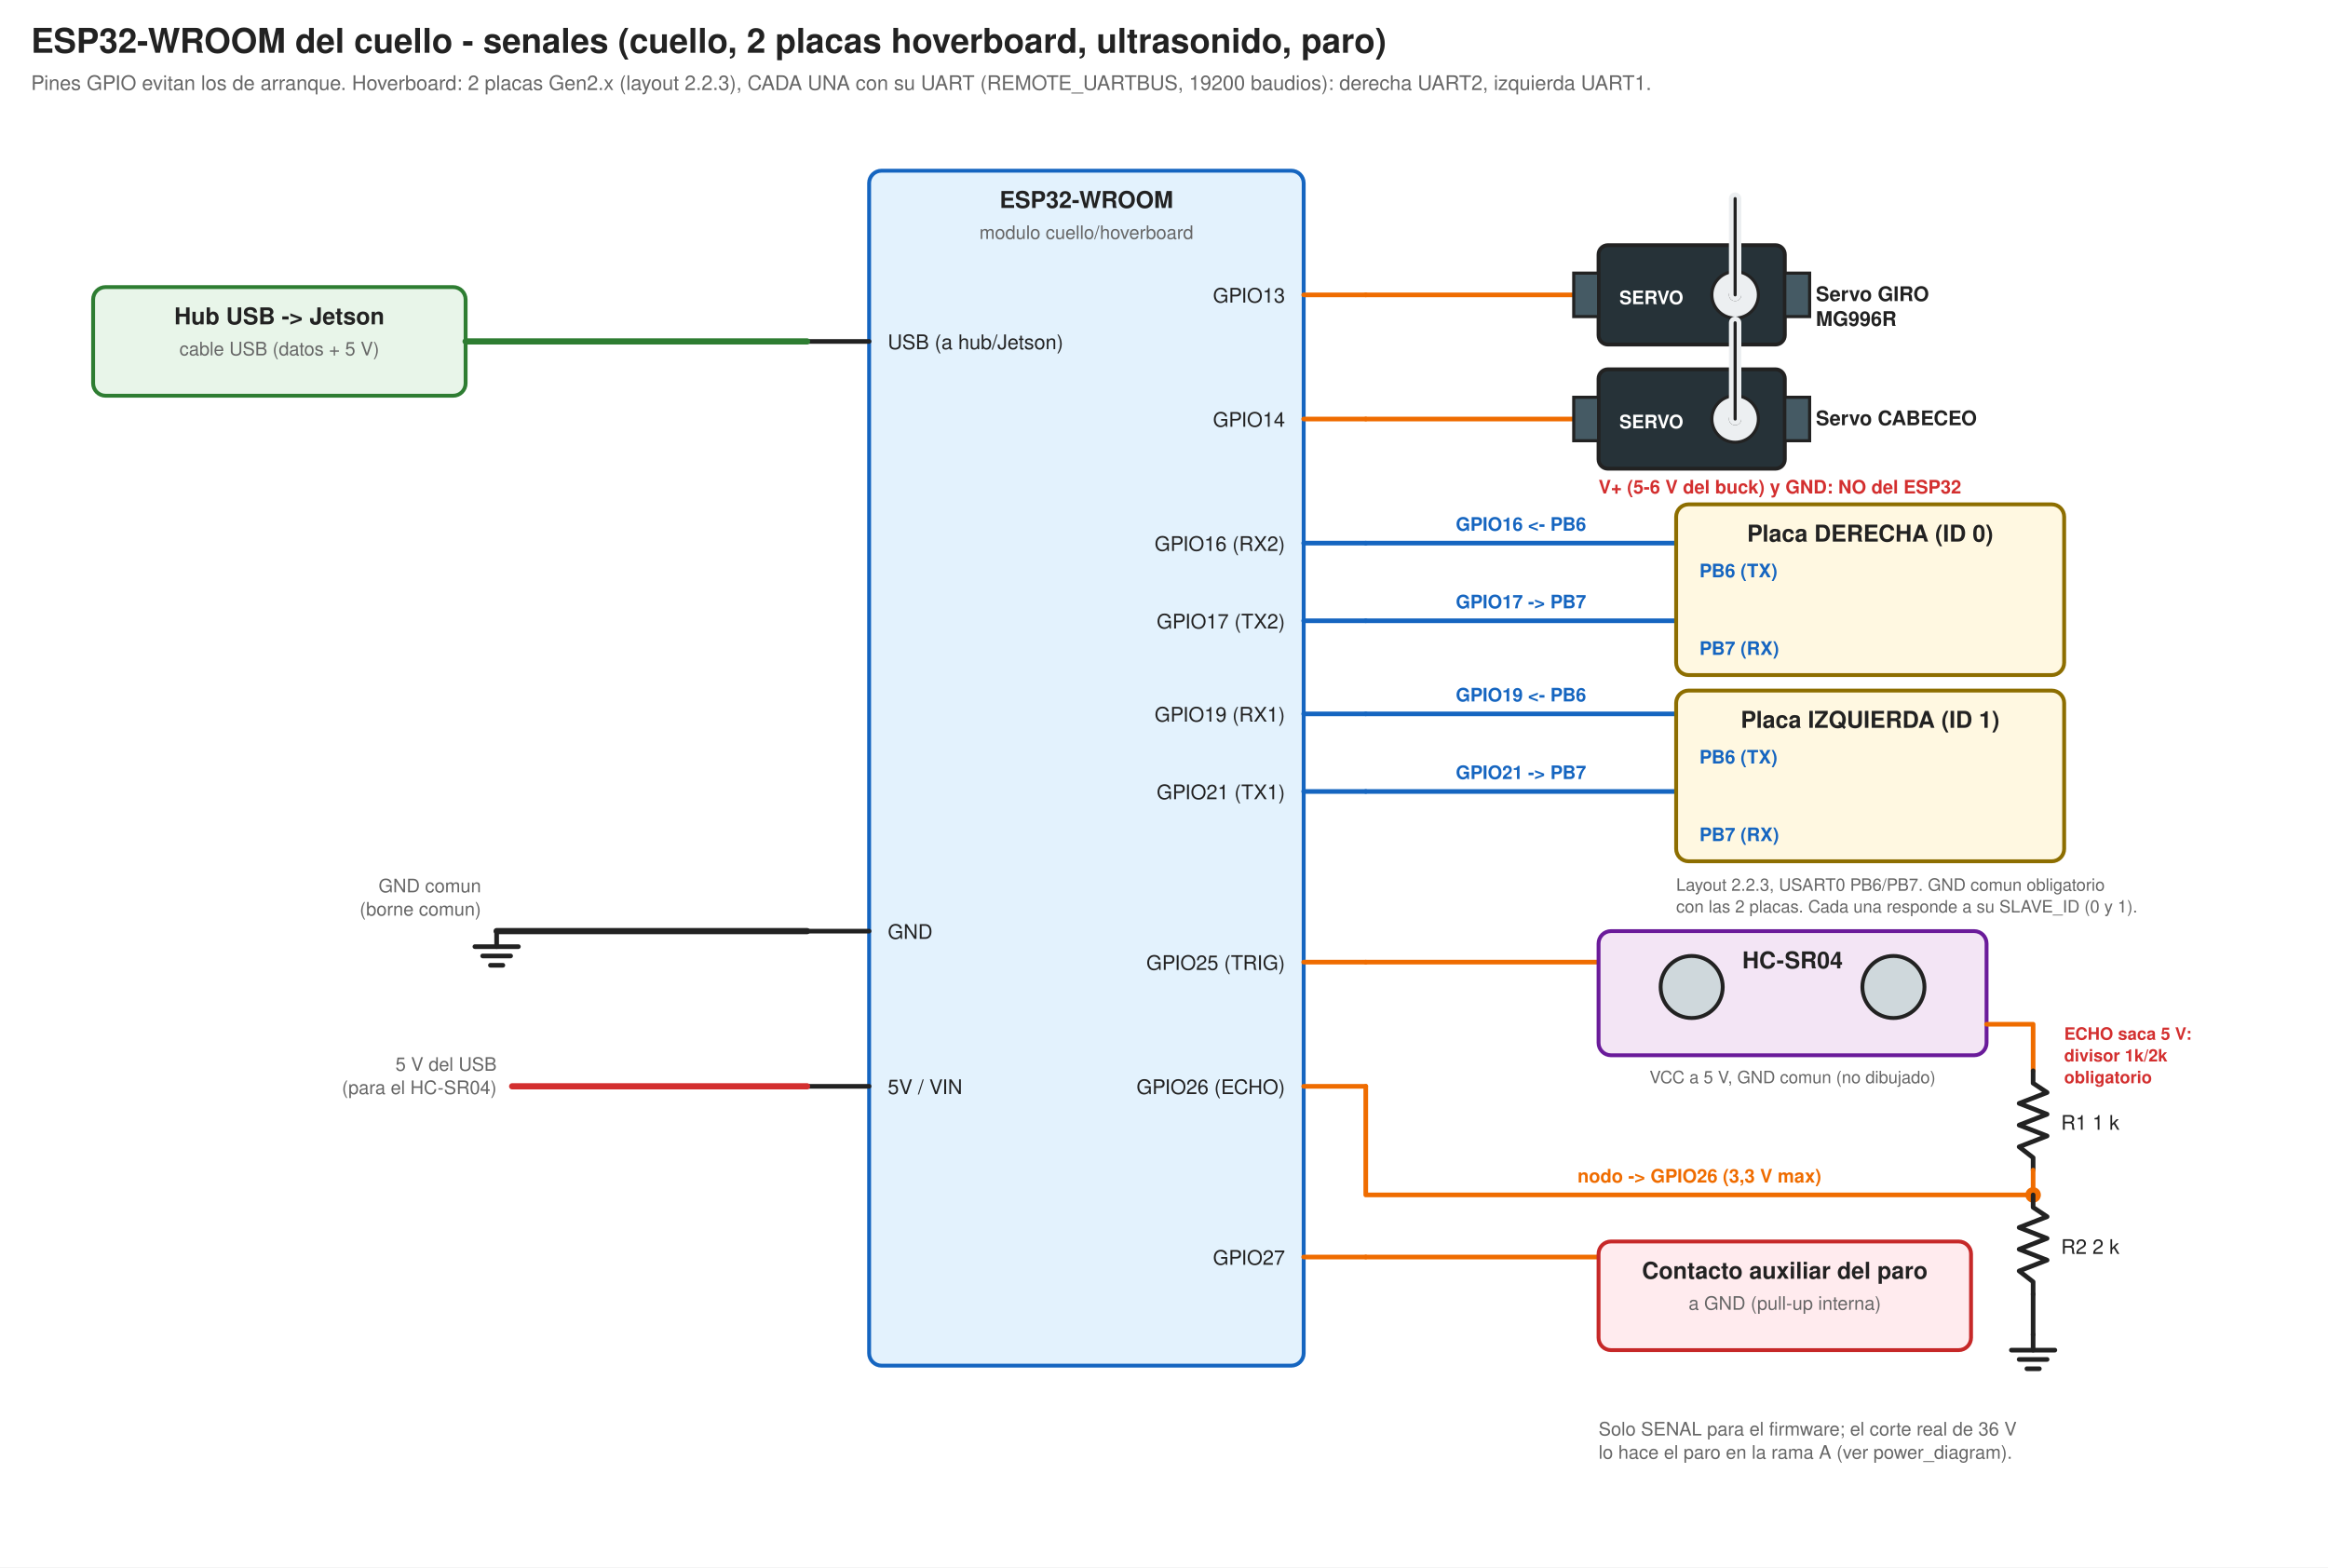
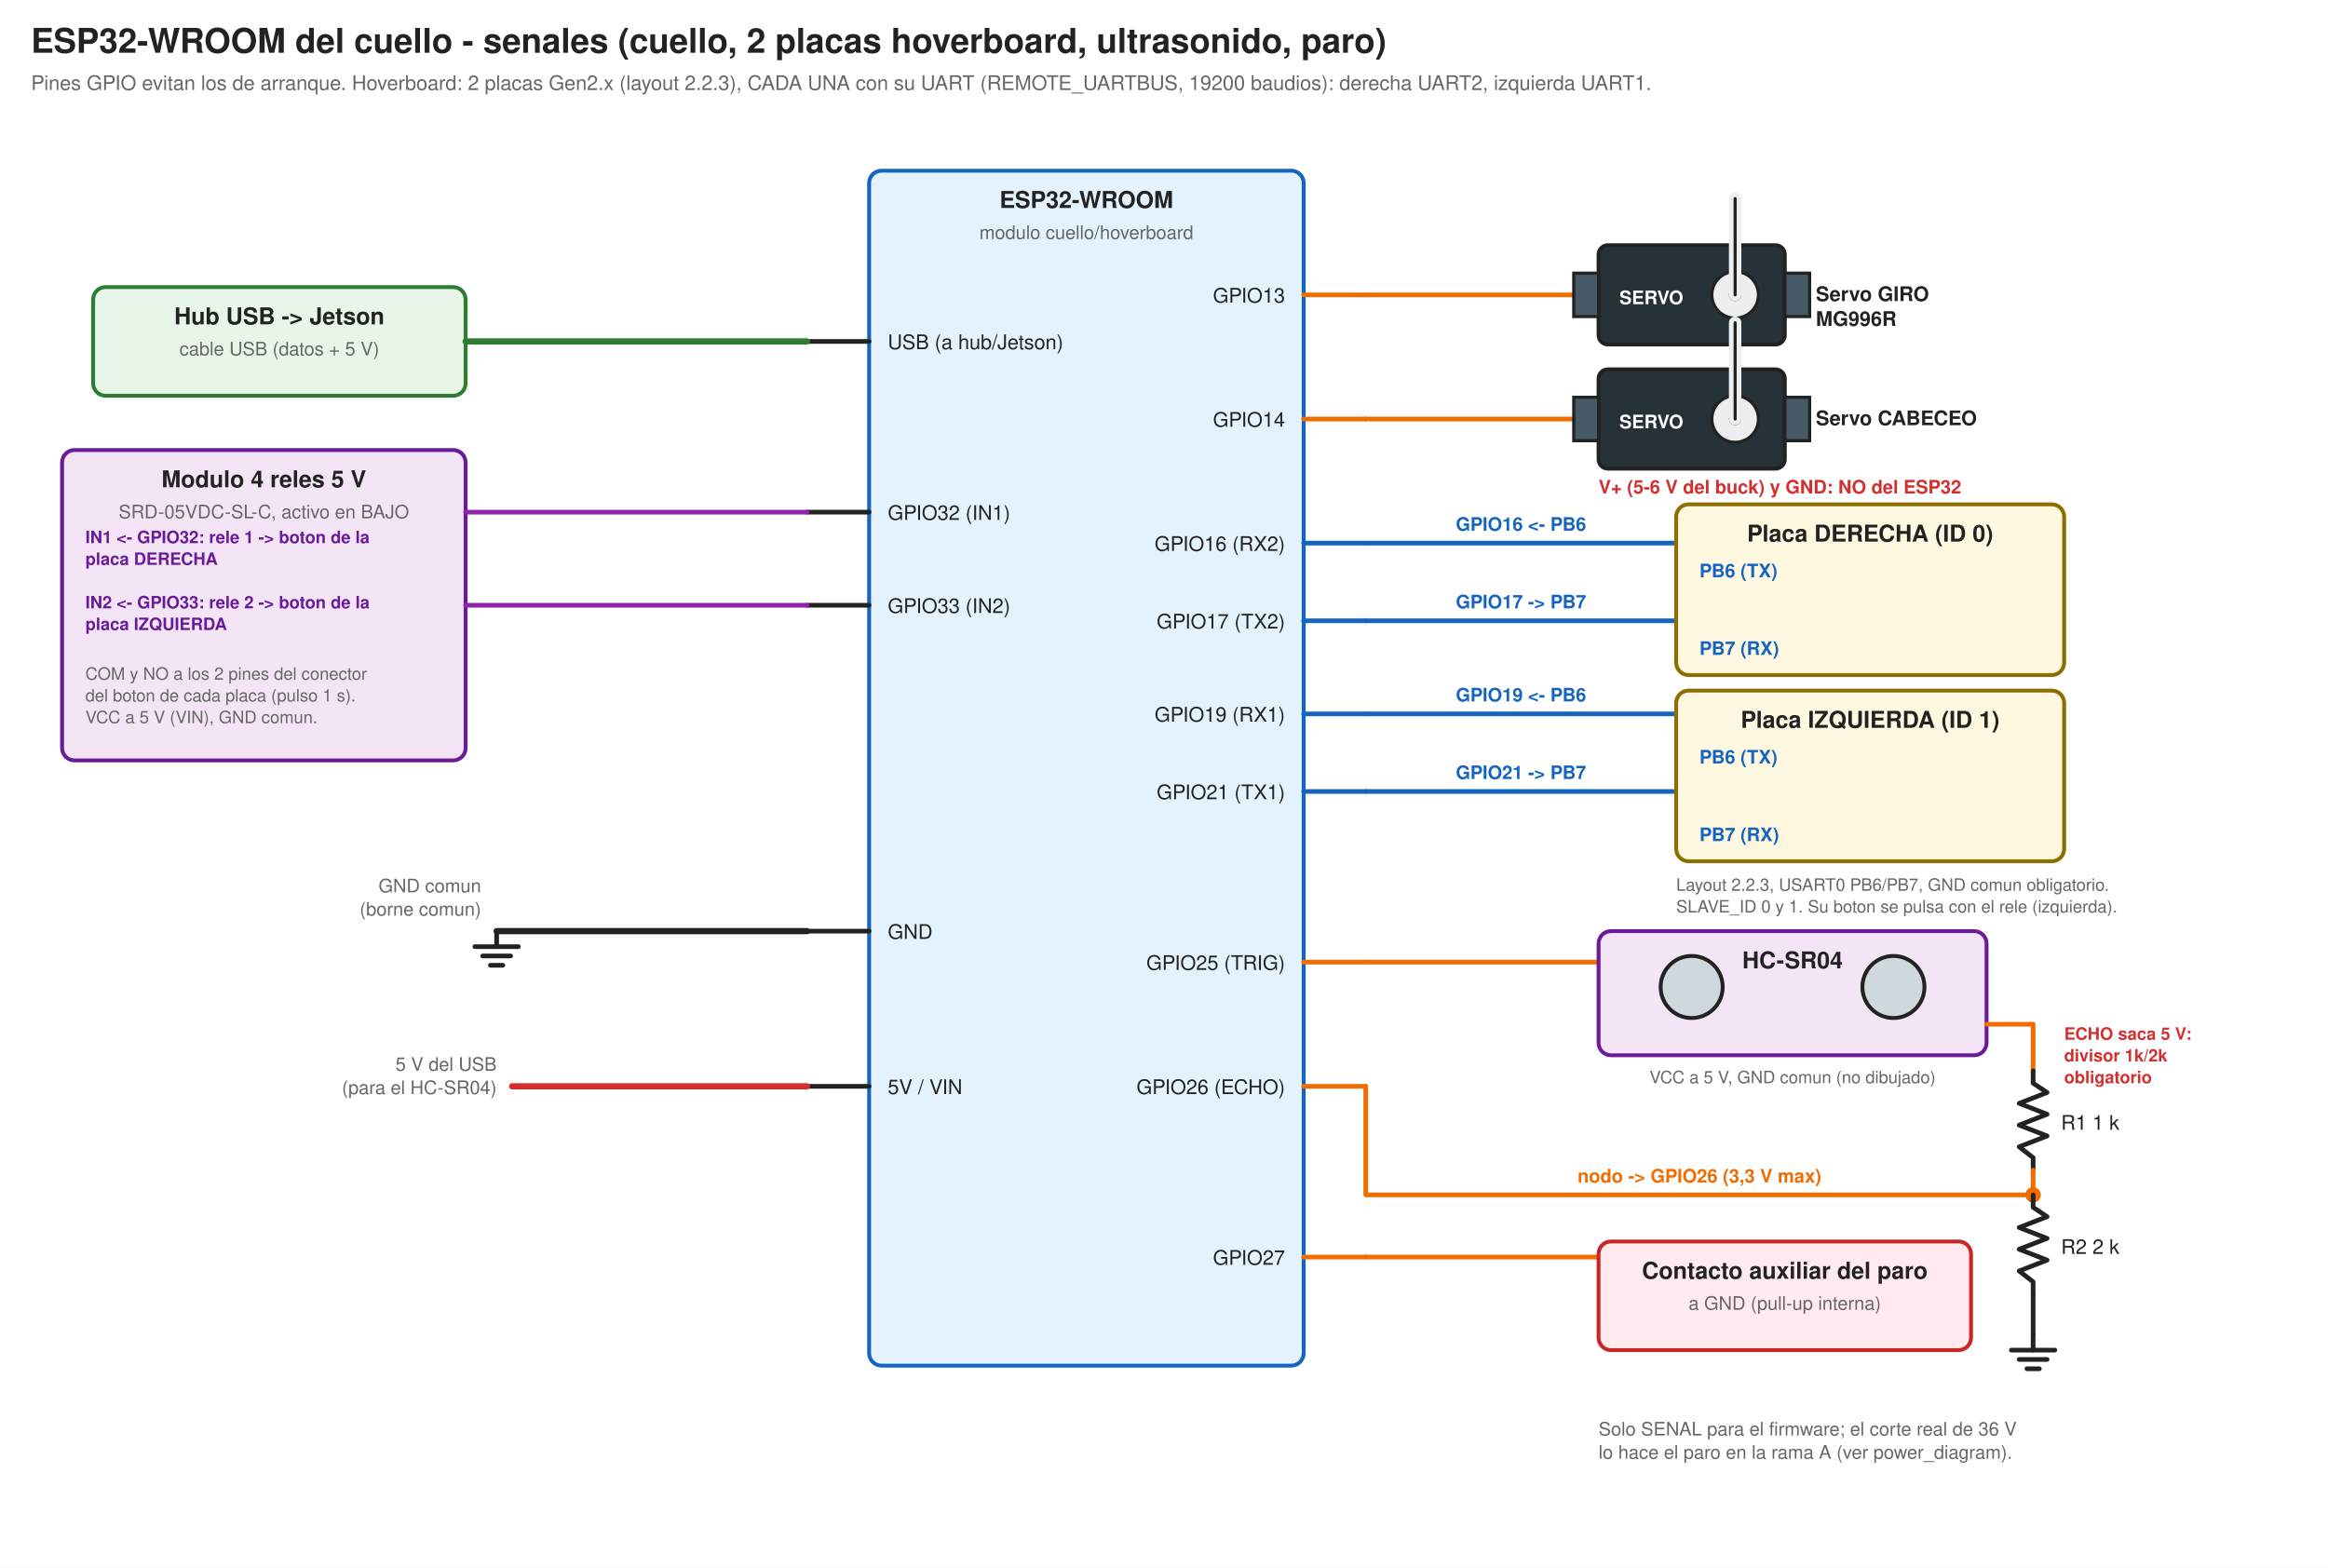
<svg xmlns="http://www.w3.org/2000/svg" viewBox="0 0 1500 1010" width="1500" height="1010">
  <rect width="100%" height="100%" fill="#fff" />
  <text x="20" y="34" font-size="22" text-anchor="start" fill="#222" font-family="Helvetica,Arial,sans-serif" font-weight="bold">ESP32-WROOM del cuello - senales (cuello, 2 placas hoverboard, ultrasonido, paro)</text>
  <text x="20" y="58" font-size="13" text-anchor="start" fill="#666" font-family="Helvetica,Arial,sans-serif">Pines GPIO evitan los de arranque. Hoverboard: 2 placas Gen2.x (layout 2.2.3), CADA UNA con su UART (REMOTE_UARTBUS, 19200 baudios): derecha UART2, izquierda UART1.</text>
  <rect x="560" y="110" width="280" height="770" rx="8" fill="#e3f2fd" stroke="#1565c0" stroke-width="2.5" />
  <text x="700.0" y="134" font-size="15" text-anchor="middle" fill="#222" font-family="Helvetica,Arial,sans-serif" font-weight="bold">ESP32-WROOM</text>
  <text x="700.0" y="154" font-size="12" text-anchor="middle" fill="#666" font-family="Helvetica,Arial,sans-serif">modulo cuello/hoverboard</text>
  <polyline points="520,220 560,220" fill="none" stroke="#222" stroke-width="3" stroke-linejoin="round" stroke-linecap="round" />
  <text x="572" y="225" font-size="13" text-anchor="start" fill="#222" font-family="Helvetica,Arial,sans-serif">USB (a hub/Jetson)</text>
+   <polyline points="520,330 560,330" fill="none" stroke="#222" stroke-width="3" stroke-linejoin="round" stroke-linecap="round" />
+   <text x="572" y="335" font-size="13" text-anchor="start" fill="#222" font-family="Helvetica,Arial,sans-serif">GPIO32 (IN1)</text>
+   <polyline points="520,390 560,390" fill="none" stroke="#222" stroke-width="3" stroke-linejoin="round" stroke-linecap="round" />
+   <text x="572" y="395" font-size="13" text-anchor="start" fill="#222" font-family="Helvetica,Arial,sans-serif">GPIO33 (IN2)</text>
  <polyline points="520,600 560,600" fill="none" stroke="#222" stroke-width="3" stroke-linejoin="round" stroke-linecap="round" />
  <text x="572" y="605" font-size="13" text-anchor="start" fill="#222" font-family="Helvetica,Arial,sans-serif">GND</text>
  <polyline points="520,700 560,700" fill="none" stroke="#222" stroke-width="3" stroke-linejoin="round" stroke-linecap="round" />
  <text x="572" y="705" font-size="13" text-anchor="start" fill="#222" font-family="Helvetica,Arial,sans-serif">5V / VIN</text>
  <polyline points="840,190 880,190" fill="none" stroke="#ef6c00" stroke-width="3" stroke-linejoin="round" stroke-linecap="round" />
  <text x="828" y="195" font-size="13" text-anchor="end" fill="#222" font-family="Helvetica,Arial,sans-serif">GPIO13</text>
  <polyline points="840,270 880,270" fill="none" stroke="#ef6c00" stroke-width="3" stroke-linejoin="round" stroke-linecap="round" />
  <text x="828" y="275" font-size="13" text-anchor="end" fill="#222" font-family="Helvetica,Arial,sans-serif">GPIO14</text>
  <polyline points="840,350 880,350" fill="none" stroke="#1565c0" stroke-width="3" stroke-linejoin="round" stroke-linecap="round" />
  <text x="828" y="355" font-size="13" text-anchor="end" fill="#222" font-family="Helvetica,Arial,sans-serif">GPIO16 (RX2)</text>
  <polyline points="840,400 880,400" fill="none" stroke="#1565c0" stroke-width="3" stroke-linejoin="round" stroke-linecap="round" />
  <text x="828" y="405" font-size="13" text-anchor="end" fill="#222" font-family="Helvetica,Arial,sans-serif">GPIO17 (TX2)</text>
  <polyline points="840,460 880,460" fill="none" stroke="#1565c0" stroke-width="3" stroke-linejoin="round" stroke-linecap="round" />
  <text x="828" y="465" font-size="13" text-anchor="end" fill="#222" font-family="Helvetica,Arial,sans-serif">GPIO19 (RX1)</text>
  <polyline points="840,510 880,510" fill="none" stroke="#1565c0" stroke-width="3" stroke-linejoin="round" stroke-linecap="round" />
  <text x="828" y="515" font-size="13" text-anchor="end" fill="#222" font-family="Helvetica,Arial,sans-serif">GPIO21 (TX1)</text>
  <polyline points="840,620 880,620" fill="none" stroke="#ef6c00" stroke-width="3" stroke-linejoin="round" stroke-linecap="round" />
  <text x="828" y="625" font-size="13" text-anchor="end" fill="#222" font-family="Helvetica,Arial,sans-serif">GPIO25 (TRIG)</text>
  <polyline points="840,700 880,700" fill="none" stroke="#ef6c00" stroke-width="3" stroke-linejoin="round" stroke-linecap="round" />
  <text x="828" y="705" font-size="13" text-anchor="end" fill="#222" font-family="Helvetica,Arial,sans-serif">GPIO26 (ECHO)</text>
  <polyline points="840,810 880,810" fill="none" stroke="#ef6c00" stroke-width="3" stroke-linejoin="round" stroke-linecap="round" />
  <text x="828" y="815" font-size="13" text-anchor="end" fill="#222" font-family="Helvetica,Arial,sans-serif">GPIO27</text>
  <rect x="60" y="185" width="240" height="70" rx="8" fill="#e8f5e9" stroke="#2e7d32" stroke-width="2.5" />
  <text x="180.0" y="209" font-size="15" text-anchor="middle" fill="#222" font-family="Helvetica,Arial,sans-serif" font-weight="bold">Hub USB -&gt; Jetson</text>
  <text x="180.0" y="229" font-size="12" text-anchor="middle" fill="#666" font-family="Helvetica,Arial,sans-serif">cable USB (datos + 5 V)</text>
  <polyline points="300,220 520,220" fill="none" stroke="#2e7d32" stroke-width="4" stroke-linejoin="round" stroke-linecap="round" />
+   <rect x="40" y="290" width="260" height="200" rx="8" fill="#f3e5f5" stroke="#6a1b9a" stroke-width="2.5" />
+   <text x="170.0" y="314" font-size="15" text-anchor="middle" fill="#222" font-family="Helvetica,Arial,sans-serif" font-weight="bold">Modulo 4 reles 5 V</text>
+   <text x="170.0" y="334" font-size="12" text-anchor="middle" fill="#666" font-family="Helvetica,Arial,sans-serif">SRD-05VDC-SL-C, activo en BAJO</text>
+   <text x="55" y="350" font-size="11" text-anchor="start" fill="#6a1b9a" font-family="Helvetica,Arial,sans-serif" font-weight="bold">IN1 &lt;- GPIO32: rele 1 -&gt; boton de la</text>
+   <text x="55" y="364" font-size="11" text-anchor="start" fill="#6a1b9a" font-family="Helvetica,Arial,sans-serif" font-weight="bold">placa DERECHA</text>
+   <text x="55" y="392" font-size="11" text-anchor="start" fill="#6a1b9a" font-family="Helvetica,Arial,sans-serif" font-weight="bold">IN2 &lt;- GPIO33: rele 2 -&gt; boton de la</text>
+   <text x="55" y="406" font-size="11" text-anchor="start" fill="#6a1b9a" font-family="Helvetica,Arial,sans-serif" font-weight="bold">placa IZQUIERDA</text>
+   <text x="55" y="438" font-size="11" text-anchor="start" fill="#666" font-family="Helvetica,Arial,sans-serif">COM y NO a los 2 pines del conector</text>
+   <text x="55" y="452" font-size="11" text-anchor="start" fill="#666" font-family="Helvetica,Arial,sans-serif">del boton de cada placa (pulso 1 s).</text>
+   <text x="55" y="466" font-size="11" text-anchor="start" fill="#666" font-family="Helvetica,Arial,sans-serif">VCC a 5 V (VIN), GND comun.</text>
+   <polyline points="300,330 520,330" fill="none" stroke="#8e24aa" stroke-width="3" stroke-linejoin="round" stroke-linecap="round" />
+   <polyline points="300,390 520,390" fill="none" stroke="#8e24aa" stroke-width="3" stroke-linejoin="round" stroke-linecap="round" />
  <polyline points="520,600 320,600" fill="none" stroke="#222" stroke-width="4" stroke-linejoin="round" stroke-linecap="round" />
  <polyline points="320,600 320,610" fill="none" stroke="#222" stroke-width="3" stroke-linejoin="round" stroke-linecap="round" />
  <polyline points="306,610 334,610" fill="none" stroke="#222" stroke-width="3" stroke-linejoin="round" stroke-linecap="round" />
  <polyline points="311,616 329,616" fill="none" stroke="#222" stroke-width="3" stroke-linejoin="round" stroke-linecap="round" />
  <polyline points="316,622 324,622" fill="none" stroke="#222" stroke-width="3" stroke-linejoin="round" stroke-linecap="round" />
  <text x="310" y="575" font-size="12" text-anchor="end" fill="#666" font-family="Helvetica,Arial,sans-serif">GND comun</text>
  <text x="310" y="590" font-size="12" text-anchor="end" fill="#666" font-family="Helvetica,Arial,sans-serif">(borne comun)</text>
  <polyline points="520,700 330,700" fill="none" stroke="#d32f2f" stroke-width="4" stroke-linejoin="round" stroke-linecap="round" />
  <text x="320" y="690" font-size="12" text-anchor="end" fill="#666" font-family="Helvetica,Arial,sans-serif">5 V del USB</text>
  <text x="320" y="705" font-size="12" text-anchor="end" fill="#666" font-family="Helvetica,Arial,sans-serif">(para el HC-SR04)</text>
  <polyline points="880,190 1030,190" fill="none" stroke="#ef6c00" stroke-width="3" stroke-linejoin="round" stroke-linecap="round" />
  <rect x="1030" y="158" width="120" height="64" rx="6" fill="#263238" stroke="#222" stroke-width="2.5" />
  <rect x="1014" y="176" width="16" height="28" fill="#455a64" stroke="#222" stroke-width="2" />
  <rect x="1150" y="176" width="16" height="28" fill="#455a64" stroke="#222" stroke-width="2" />
  <circle cx="1118" cy="190" r="15" fill="#eceff1" stroke="#222" stroke-width="2" />
  <circle cx="1118" cy="190" r="4" fill="#222" />
  <polyline points="1118,190 1118,128" fill="none" stroke="#eceff1" stroke-width="8" stroke-linejoin="round" stroke-linecap="round" />
  <polyline points="1118,190 1118,128" fill="none" stroke="#222" stroke-width="2" stroke-linejoin="round" stroke-linecap="round" />
  <text x="1064" y="196" font-size="12" text-anchor="middle" fill="#fff" font-family="Helvetica,Arial,sans-serif" font-weight="bold">SERVO</text>
  <text x="1090" y="248" font-size="13" text-anchor="middle" fill="#222" font-family="Helvetica,Arial,sans-serif" font-weight="bold" />
  <text x="1170" y="194" font-size="13" text-anchor="start" fill="#222" font-family="Helvetica,Arial,sans-serif" font-weight="bold">Servo GIRO</text>
  <text x="1170" y="210" font-size="13" text-anchor="start" fill="#222" font-family="Helvetica,Arial,sans-serif" font-weight="bold">MG996R</text>
  <polyline points="880,270 1030,270" fill="none" stroke="#ef6c00" stroke-width="3" stroke-linejoin="round" stroke-linecap="round" />
  <rect x="1030" y="238" width="120" height="64" rx="6" fill="#263238" stroke="#222" stroke-width="2.5" />
  <rect x="1014" y="256" width="16" height="28" fill="#455a64" stroke="#222" stroke-width="2" />
  <rect x="1150" y="256" width="16" height="28" fill="#455a64" stroke="#222" stroke-width="2" />
  <circle cx="1118" cy="270" r="15" fill="#eceff1" stroke="#222" stroke-width="2" />
  <circle cx="1118" cy="270" r="4" fill="#222" />
  <polyline points="1118,270 1118,208" fill="none" stroke="#eceff1" stroke-width="8" stroke-linejoin="round" stroke-linecap="round" />
  <polyline points="1118,270 1118,208" fill="none" stroke="#222" stroke-width="2" stroke-linejoin="round" stroke-linecap="round" />
  <text x="1064" y="276" font-size="12" text-anchor="middle" fill="#fff" font-family="Helvetica,Arial,sans-serif" font-weight="bold">SERVO</text>
  <text x="1090" y="328" font-size="13" text-anchor="middle" fill="#222" font-family="Helvetica,Arial,sans-serif" font-weight="bold" />
  <text x="1170" y="274" font-size="13" text-anchor="start" fill="#222" font-family="Helvetica,Arial,sans-serif" font-weight="bold">Servo CABECEO</text>
  <text x="1030" y="318" font-size="12" text-anchor="start" fill="#d32f2f" font-family="Helvetica,Arial,sans-serif" font-weight="bold">V+ (5-6 V del buck) y GND: NO del ESP32</text>
  <polyline points="880,350 1080,350" fill="none" stroke="#1565c0" stroke-width="3" stroke-linejoin="round" stroke-linecap="round" />
  <polyline points="880,400 1080,400" fill="none" stroke="#1565c0" stroke-width="3" stroke-linejoin="round" stroke-linecap="round" />
  <rect x="1080" y="325" width="250" height="110" rx="8" fill="#fff8e1" stroke="#8d6e00" stroke-width="2.5" />
  <text x="1205.0" y="349" font-size="15" text-anchor="middle" fill="#222" font-family="Helvetica,Arial,sans-serif" font-weight="bold">Placa DERECHA (ID 0)</text>
  <text x="1095" y="372" font-size="12" text-anchor="start" fill="#1565c0" font-family="Helvetica,Arial,sans-serif" font-weight="bold">PB6 (TX)</text>
  <text x="1095" y="422" font-size="12" text-anchor="start" fill="#1565c0" font-family="Helvetica,Arial,sans-serif" font-weight="bold">PB7 (RX)</text>
  <text x="980" y="342" font-size="12" text-anchor="middle" fill="#1565c0" font-family="Helvetica,Arial,sans-serif" font-weight="bold">GPIO16 &lt;- PB6</text>
  <text x="980" y="392" font-size="12" text-anchor="middle" fill="#1565c0" font-family="Helvetica,Arial,sans-serif" font-weight="bold">GPIO17 -&gt; PB7</text>
  <polyline points="880,460 1080,460" fill="none" stroke="#1565c0" stroke-width="3" stroke-linejoin="round" stroke-linecap="round" />
  <polyline points="880,510 1080,510" fill="none" stroke="#1565c0" stroke-width="3" stroke-linejoin="round" stroke-linecap="round" />
  <rect x="1080" y="445" width="250" height="110" rx="8" fill="#fff8e1" stroke="#8d6e00" stroke-width="2.5" />
  <text x="1205.0" y="469" font-size="15" text-anchor="middle" fill="#222" font-family="Helvetica,Arial,sans-serif" font-weight="bold">Placa IZQUIERDA (ID 1)</text>
  <text x="1095" y="492" font-size="12" text-anchor="start" fill="#1565c0" font-family="Helvetica,Arial,sans-serif" font-weight="bold">PB6 (TX)</text>
  <text x="1095" y="542" font-size="12" text-anchor="start" fill="#1565c0" font-family="Helvetica,Arial,sans-serif" font-weight="bold">PB7 (RX)</text>
  <text x="980" y="452" font-size="12" text-anchor="middle" fill="#1565c0" font-family="Helvetica,Arial,sans-serif" font-weight="bold">GPIO19 &lt;- PB6</text>
  <text x="980" y="502" font-size="12" text-anchor="middle" fill="#1565c0" font-family="Helvetica,Arial,sans-serif" font-weight="bold">GPIO21 -&gt; PB7</text>
-   <text x="1080" y="574" font-size="11" text-anchor="start" fill="#666" font-family="Helvetica,Arial,sans-serif">Layout 2.2.3, USART0 PB6/PB7. GND comun obligatorio</text>
-   <text x="1080" y="588" font-size="11" text-anchor="start" fill="#666" font-family="Helvetica,Arial,sans-serif">con las 2 placas. Cada una responde a su SLAVE_ID (0 y 1).</text>
+   <text x="1080" y="574" font-size="11" text-anchor="start" fill="#666" font-family="Helvetica,Arial,sans-serif">Layout 2.2.3, USART0 PB6/PB7, GND comun obligatorio.</text>
+   <text x="1080" y="588" font-size="11" text-anchor="start" fill="#666" font-family="Helvetica,Arial,sans-serif">SLAVE_ID 0 y 1. Su boton se pulsa con el rele (izquierda).</text>
  <polyline points="880,620 1030,620" fill="none" stroke="#ef6c00" stroke-width="3" stroke-linejoin="round" stroke-linecap="round" />
  <rect x="1030" y="600" width="250" height="80" rx="8" fill="#f3e5f5" stroke="#6a1b9a" stroke-width="2.5" />
  <text x="1155.0" y="624" font-size="15" text-anchor="middle" fill="#222" font-family="Helvetica,Arial,sans-serif" font-weight="bold">HC-SR04</text>
  <circle cx="1090" cy="636" r="20" fill="#cfd8dc" stroke="#222" stroke-width="2.5" />
  <circle cx="1220" cy="636" r="20" fill="#cfd8dc" stroke="#222" stroke-width="2.5" />
  <text x="1155" y="698" font-size="11" text-anchor="middle" fill="#666" font-family="Helvetica,Arial,sans-serif">VCC a 5 V, GND comun (no dibujado)</text>
  <polyline points="1280,660 1310,660 1310,690" fill="none" stroke="#ef6c00" stroke-width="3" stroke-linejoin="round" stroke-linecap="round" />
  <polyline points="1310,690 1310,698 1319,704 1301,711 1319,718 1301,725 1319,732 1301,739 1310,746 1310,754" fill="none" stroke="#222" stroke-width="3" stroke-linejoin="round" stroke-linecap="round" />
  <text x="1328" y="728" font-size="13" text-anchor="start" fill="#222" font-family="Helvetica,Arial,sans-serif">R1 1 k</text>
  <polyline points="1310,754 1310,770" fill="none" stroke="#ef6c00" stroke-width="3" stroke-linejoin="round" stroke-linecap="round" />
  <circle cx="1310" cy="770" r="5" fill="#ef6c00" />
  <polyline points="1310,770 880,770 880,700" fill="none" stroke="#ef6c00" stroke-width="3" stroke-linejoin="round" stroke-linecap="round" />
  <text x="1095" y="762" font-size="12" text-anchor="middle" fill="#ef6c00" font-family="Helvetica,Arial,sans-serif" font-weight="bold">nodo -&gt; GPIO26 (3,3 V max)</text>
  <polyline points="1310,770 1310,778 1319,784 1301,791 1319,798 1301,805 1319,812 1301,819 1310,826 1310,834" fill="none" stroke="#222" stroke-width="3" stroke-linejoin="round" stroke-linecap="round" />
  <text x="1328" y="808" font-size="13" text-anchor="start" fill="#222" font-family="Helvetica,Arial,sans-serif">R2 2 k</text>
  <polyline points="1310,834 1310,860" fill="none" stroke="#222" stroke-width="3" stroke-linejoin="round" stroke-linecap="round" />
  <polyline points="1310,860 1310,870" fill="none" stroke="#222" stroke-width="3" stroke-linejoin="round" stroke-linecap="round" />
  <polyline points="1296,870 1324,870" fill="none" stroke="#222" stroke-width="3" stroke-linejoin="round" stroke-linecap="round" />
  <polyline points="1301,876 1319,876" fill="none" stroke="#222" stroke-width="3" stroke-linejoin="round" stroke-linecap="round" />
  <polyline points="1306,882 1314,882" fill="none" stroke="#222" stroke-width="3" stroke-linejoin="round" stroke-linecap="round" />
  <text x="1330" y="670" font-size="11" text-anchor="start" fill="#d32f2f" font-family="Helvetica,Arial,sans-serif" font-weight="bold">ECHO saca 5 V:</text>
  <text x="1330" y="684" font-size="11" text-anchor="start" fill="#d32f2f" font-family="Helvetica,Arial,sans-serif" font-weight="bold">divisor 1k/2k</text>
  <text x="1330" y="698" font-size="11" text-anchor="start" fill="#d32f2f" font-family="Helvetica,Arial,sans-serif" font-weight="bold">obligatorio</text>
  <polyline points="880,810 1030,810" fill="none" stroke="#ef6c00" stroke-width="3" stroke-linejoin="round" stroke-linecap="round" />
  <rect x="1030" y="800" width="240" height="70" rx="8" fill="#ffebee" stroke="#c62828" stroke-width="2.5" />
  <text x="1150.0" y="824" font-size="15" text-anchor="middle" fill="#222" font-family="Helvetica,Arial,sans-serif" font-weight="bold">Contacto auxiliar del paro</text>
  <text x="1150.0" y="844" font-size="12" text-anchor="middle" fill="#666" font-family="Helvetica,Arial,sans-serif">a GND (pull-up interna)</text>
  <text x="1030" y="925" font-size="12" text-anchor="start" fill="#666" font-family="Helvetica,Arial,sans-serif">Solo SENAL para el firmware; el corte real de 36 V</text>
  <text x="1030" y="940" font-size="12" text-anchor="start" fill="#666" font-family="Helvetica,Arial,sans-serif">lo hace el paro en la rama A (ver power_diagram).</text>
</svg>
